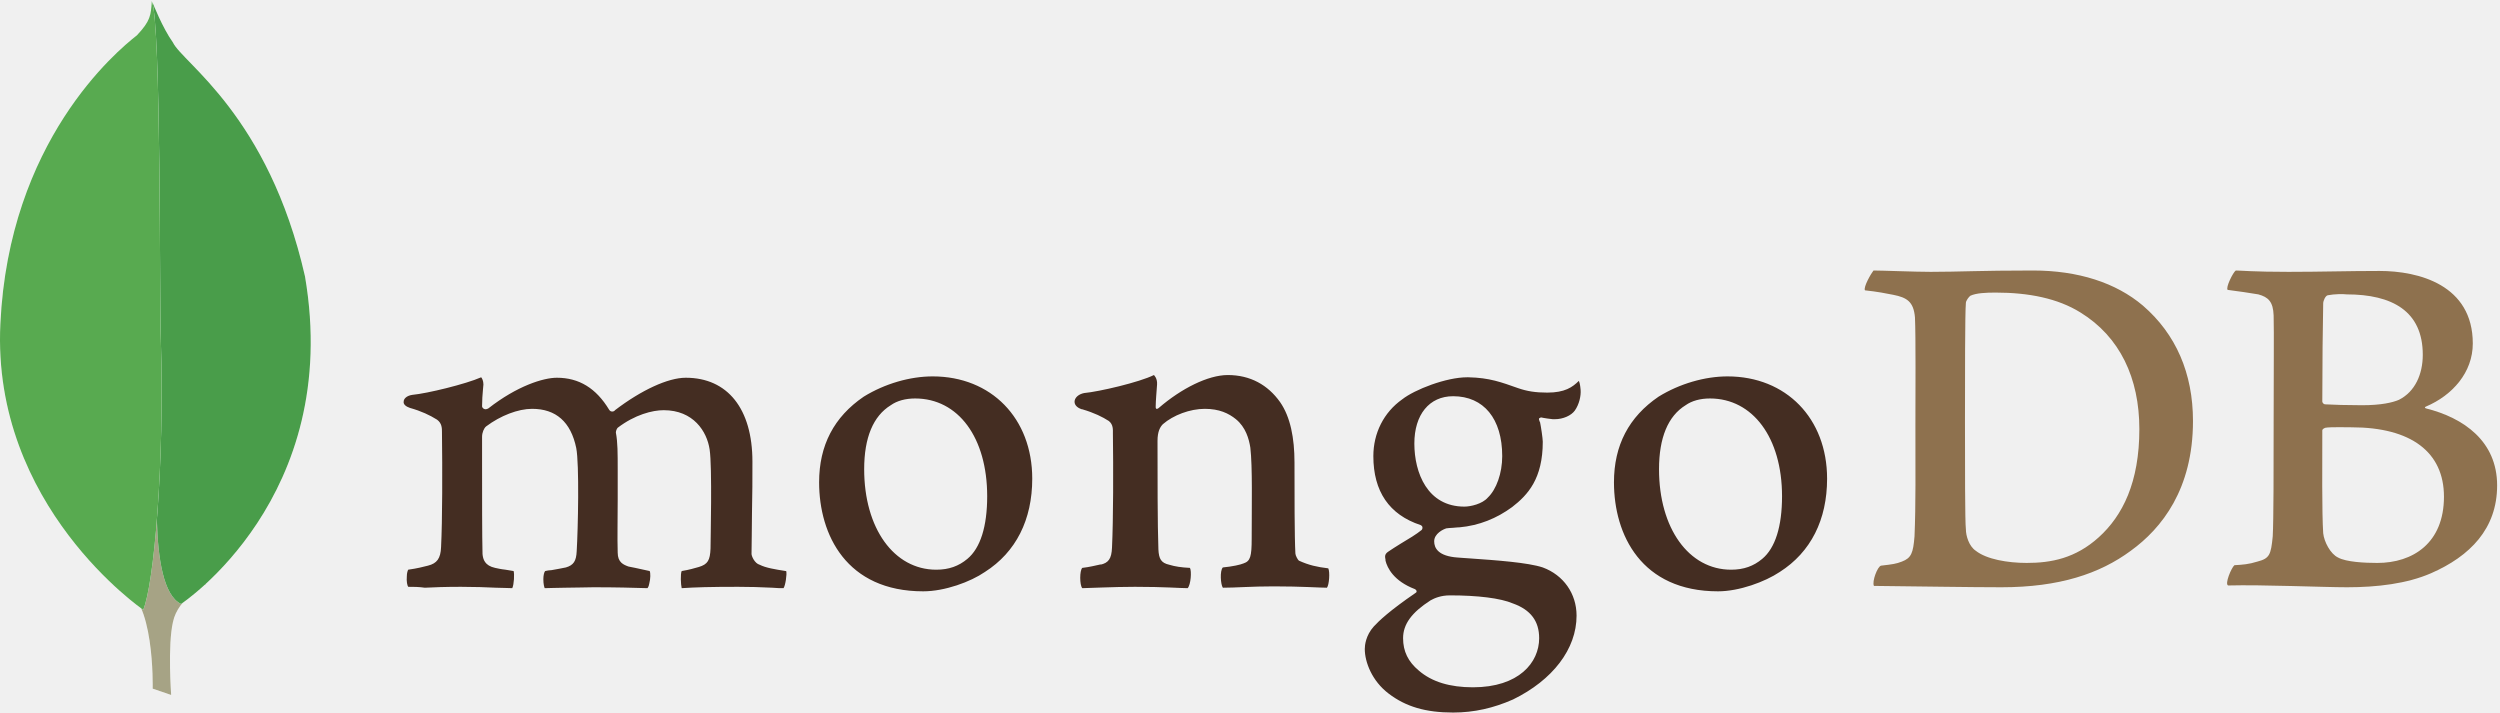
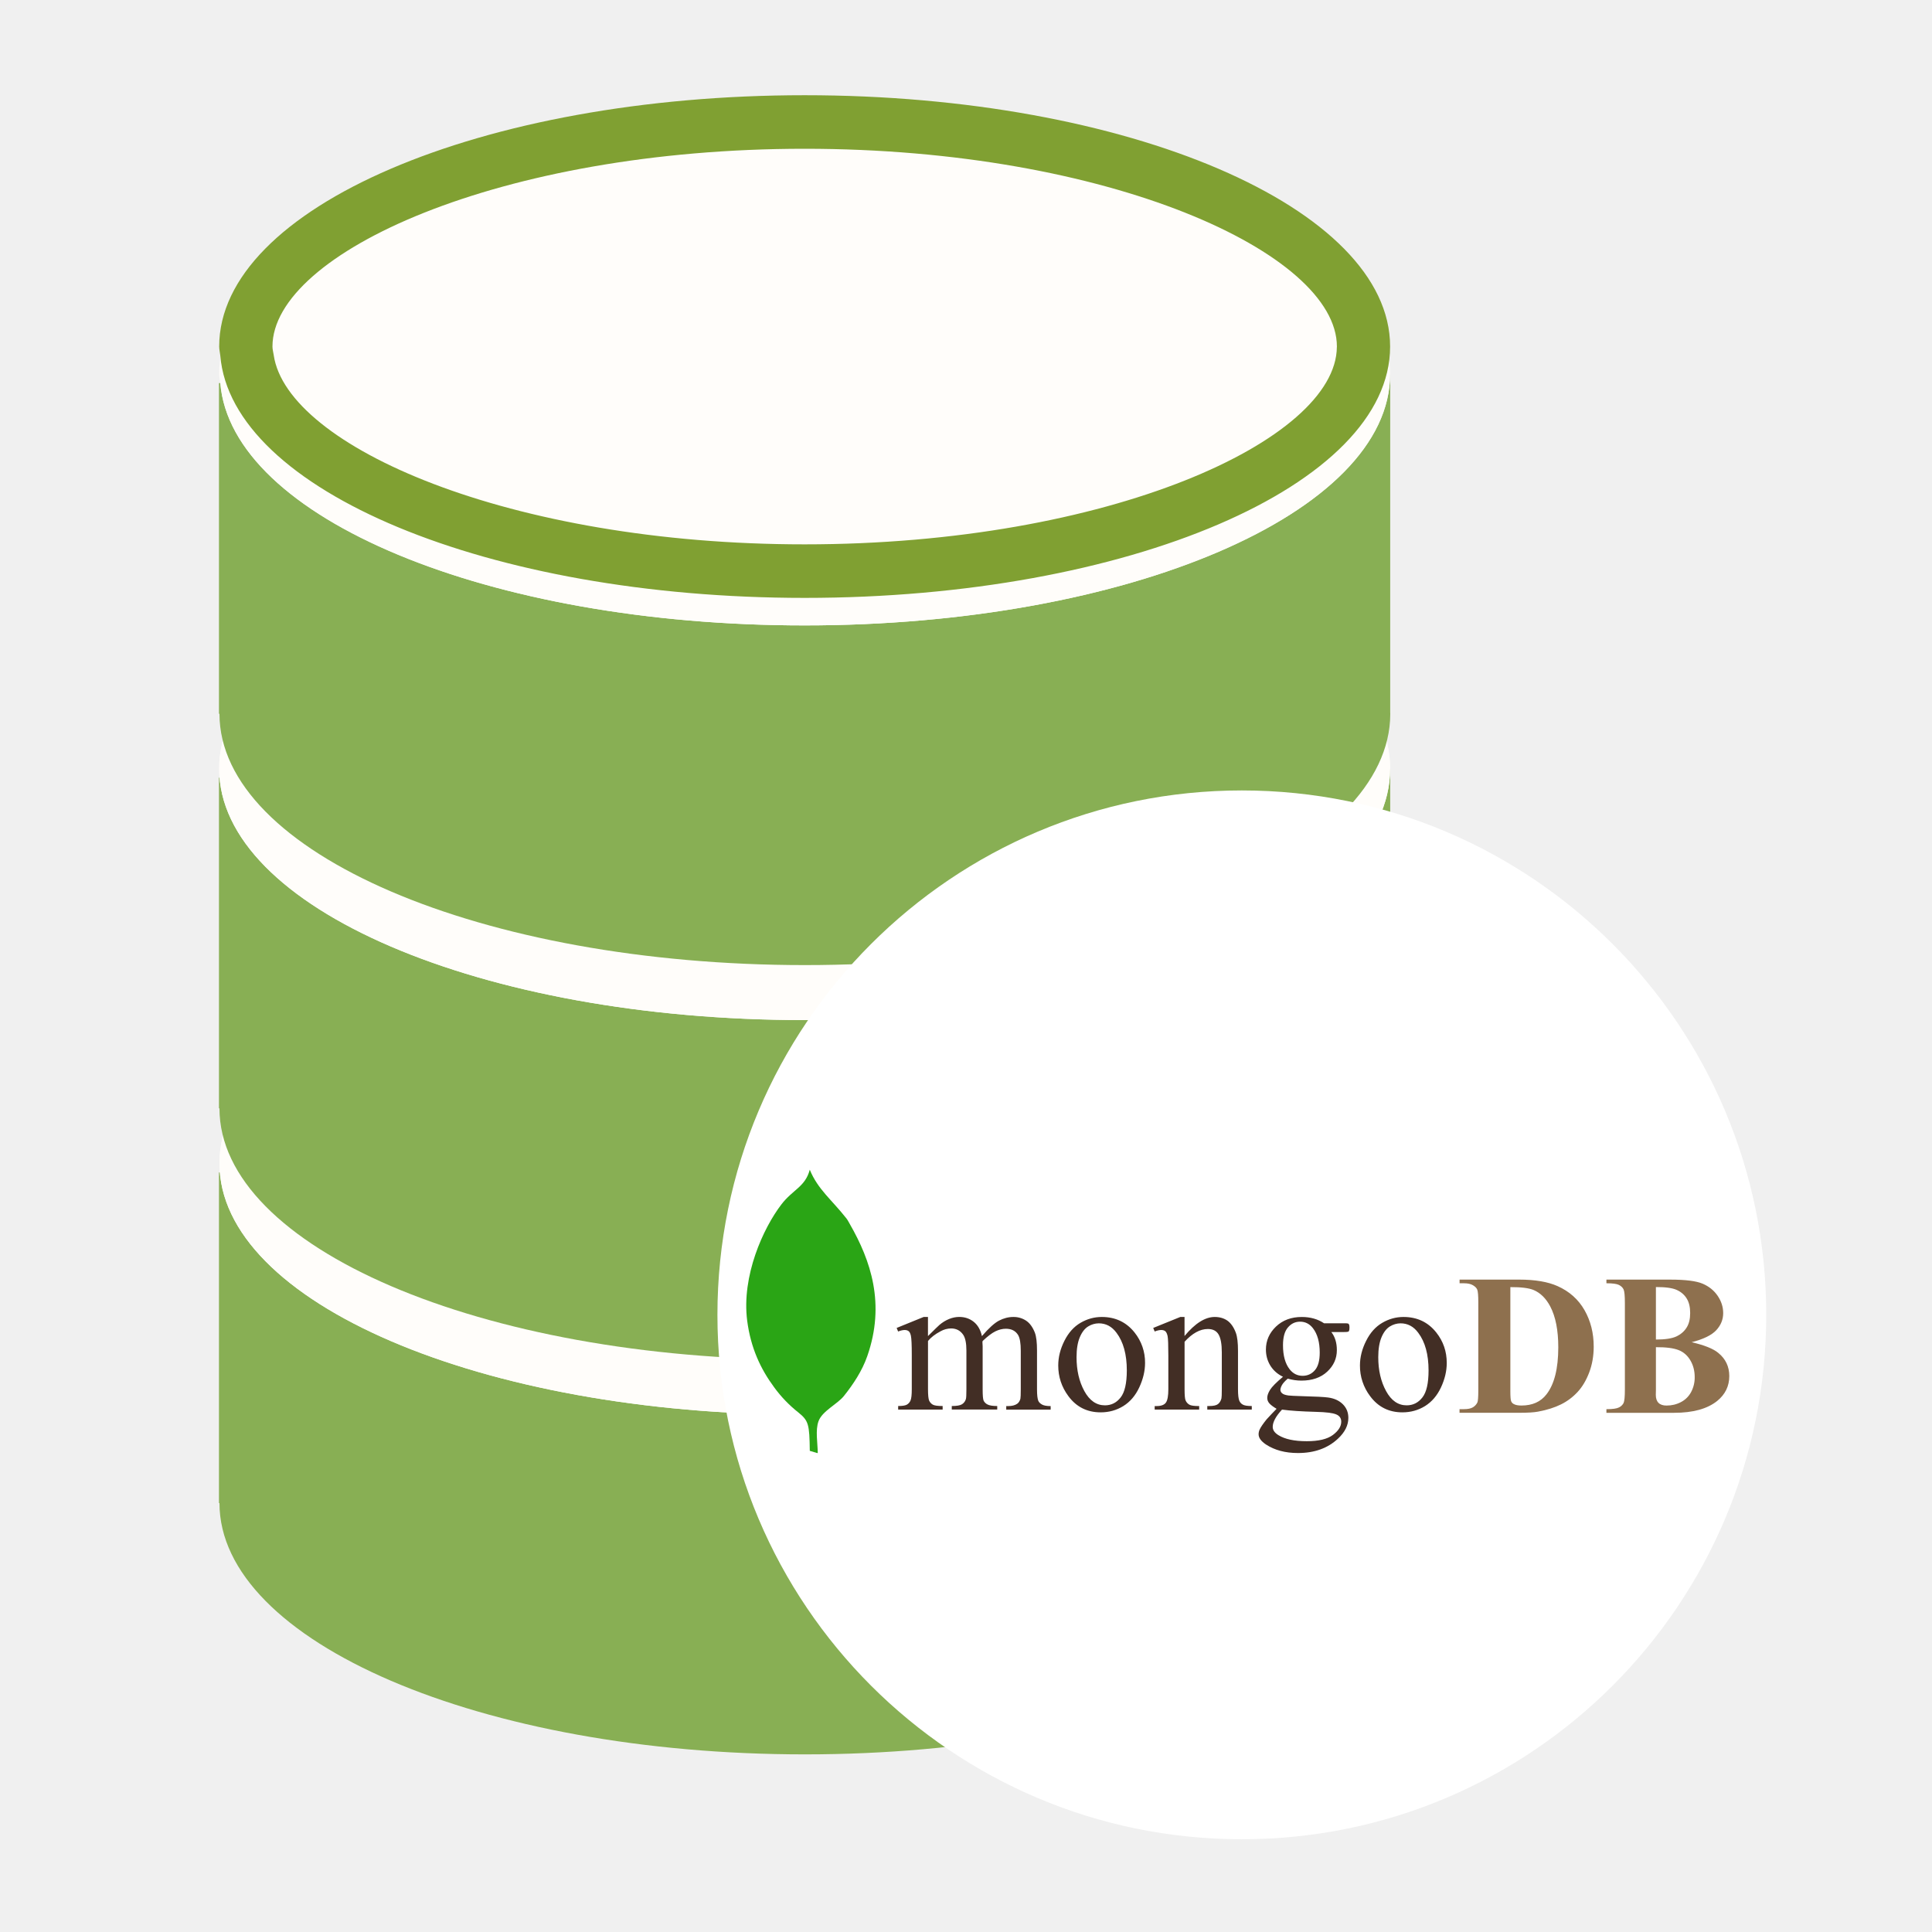
- <svg xmlns="http://www.w3.org/2000/svg" width="2500" height="713" viewBox="0 0 512 146">
-   <g fill="none" fill-rule="evenodd">
-     <path d="M476.713 60.463c-.46.092-.922 1.107-.922 1.66-.092 3.692-.184 13.474-.184 20.118 0 .185.276.554.553.554 1.384.092 4.706.184 7.567.184 3.968 0 6.275-.553 7.568-1.106 3.321-1.662 4.89-5.261 4.89-9.23 0-8.95-6.275-12.365-15.596-12.365-.646-.092-2.49-.092-3.876.185zm23.81 41.25c0-9.136-6.737-14.212-18.918-14.212-.554 0-4.43-.092-5.353.092-.277.093-.645.278-.645.555 0 6.551-.093 16.98.184 21.04.184 1.753 1.477 4.245 3.046 4.983 1.66.923 5.444 1.107 8.028 1.107 7.29 0 13.658-4.06 13.658-13.565zm-42.634-46.325c.922 0 3.69.276 10.796.276 6.737 0 12.089-.184 18.641-.184 8.028 0 19.102 2.86 19.102 14.857 0 5.906-4.153 10.613-9.597 12.92-.276.092-.276.276 0 .368 7.751 1.939 14.581 6.737 14.581 15.78 0 8.86-5.537 14.489-13.566 17.996-4.891 2.122-10.981 2.86-17.164 2.86-4.707 0-17.349-.553-24.362-.368-.738-.278.646-3.6 1.291-4.153 1.662-.093 2.953-.185 4.707-.739 2.492-.645 2.768-1.384 3.137-5.167.185-3.23.185-14.674.185-22.794 0-11.166.093-18.733 0-22.424-.092-2.86-1.107-3.784-3.137-4.338-1.57-.276-4.153-.646-6.276-.922-.462-.462 1.107-3.6 1.662-3.968zm-53.248 57.399c2.216 1.752 6.553 2.49 10.429 2.49 4.983 0 9.966-.921 14.765-5.26 4.891-4.428 8.305-11.257 8.305-22.146 0-10.429-3.968-18.919-12.089-23.901-4.614-2.862-10.52-4.06-17.349-4.06-2.03 0-3.968.092-5.167.645-.278.185-.923 1.015-.923 1.476-.185 1.846-.185 16.057-.185 24.363 0 8.582 0 20.579.185 21.963 0 1.385.645 3.507 2.03 4.43zm-20.948-57.4c1.754 0 8.49.277 11.72.277 5.815 0 9.967-.276 20.948-.276 9.228 0 16.98 2.491 22.517 7.197 6.736 5.814 10.244 13.843 10.244 23.624 0 13.935-6.368 21.964-12.736 26.578-6.366 4.706-14.672 7.474-26.484 7.474-6.275 0-17.072-.184-26.024-.277h-.092c-.461-.83.738-4.06 1.476-4.152 2.4-.277 3.046-.37 4.246-.83 1.937-.739 2.307-1.754 2.584-5.168.276-6.368.184-14.027.184-22.702 0-6.182.092-18.272-.093-22.148-.276-3.229-1.66-4.06-4.429-4.614-1.384-.276-3.23-.646-5.813-.922-.37-.647 1.291-3.507 1.752-4.06z" fill="#8E714E" />
-     <path d="M272.033 116.385c-2.307-.277-3.968-.645-5.998-1.568-.277-.185-.739-1.107-.739-1.477-.184-3.23-.184-12.458-.184-18.64 0-4.984-.83-9.321-2.953-12.366-2.492-3.508-6.09-5.537-10.705-5.537-4.06 0-9.505 2.768-14.027 6.644-.092.092-.83.739-.738-.277 0-1.015.185-3.045.277-4.43.093-1.292-.646-1.937-.646-1.937-2.953 1.476-11.258 3.414-14.304 3.69-2.214.463-2.768 2.585-.46 3.323h.092c2.49.738 4.152 1.569 5.443 2.4.923.738.831 1.753.831 2.584.092 6.92.092 17.533-.184 23.347-.092 2.307-.738 3.137-2.4 3.506l.185-.092c-1.292.277-2.307.553-3.876.738-.554.554-.554 3.507 0 4.153 1.015 0 6.367-.277 10.798-.277 6.09 0 9.228.277 10.796.277.646-.738.831-3.507.462-4.153-1.754-.092-3.046-.276-4.245-.646-1.661-.37-2.123-1.199-2.216-3.137-.183-4.892-.183-15.227-.183-22.24 0-1.938.553-2.861 1.106-3.415 2.123-1.845 5.538-3.137 8.583-3.137 2.953 0 4.89.923 6.367 2.123 2.03 1.66 2.676 4.06 2.953 5.813.461 3.968.277 11.812.277 18.641 0 3.691-.277 4.614-1.66 5.075-.647.277-2.308.647-4.246.83-.646.647-.461 3.508 0 4.154 2.676 0 5.814-.277 10.428-.277 5.721 0 9.413.277 10.89.277.46-.554.645-3.23.276-3.969zm25.562-35.25c-4.89 0-7.936 3.783-7.936 9.688 0 5.999 2.676 12.92 10.243 12.92 1.292 0 3.692-.554 4.798-1.846 1.754-1.66 2.954-4.983 2.954-8.49 0-7.659-3.784-12.273-10.059-12.273zm-.646 40.787c-1.845 0-3.138.554-3.968 1.016-3.876 2.49-5.629 4.89-5.629 7.752 0 2.675 1.015 4.797 3.23 6.643 2.676 2.307 6.367 3.415 11.073 3.415 9.413 0 13.566-5.076 13.566-10.058 0-3.508-1.754-5.815-5.352-7.106-2.584-1.108-7.29-1.662-12.92-1.662zm.646 23.994c-5.629 0-9.69-1.2-13.196-3.876-3.415-2.584-4.891-6.46-4.891-9.136 0-.738.185-2.769 1.846-4.614 1.014-1.108 3.23-3.23 8.49-6.829.184-.092.276-.184.276-.37 0-.184-.185-.369-.369-.46-4.337-1.661-5.629-4.338-5.999-5.814v-.185c-.091-.554-.276-1.107.555-1.661.646-.461 1.569-1.015 2.583-1.66 1.569-.924 3.23-1.939 4.245-2.77.185-.184.185-.368.185-.553 0-.185-.185-.37-.37-.461-6.458-2.123-9.688-6.922-9.688-14.12 0-4.706 2.122-8.951 5.905-11.627 2.584-2.03 9.044-4.522 13.289-4.522h.277c4.337.092 6.736 1.015 10.15 2.215 1.846.646 3.6.922 6 .922 3.598 0 5.167-1.107 6.458-2.398.093.184.278.646.37 1.845.092 1.2-.277 2.953-1.2 4.245-.738 1.015-2.399 1.754-4.06 1.754h-.462c-1.661-.185-2.4-.37-2.4-.37l-.368.185c-.092.185 0 .369.092.646l.093.185c.184.83.553 3.321.553 3.968 0 7.567-3.045 10.888-6.275 13.38-3.138 2.307-6.736 3.783-10.797 4.153-.092 0-.46 0-1.292.092-.461 0-1.107.093-1.2.093h-.092c-.738.184-2.583 1.107-2.583 2.675 0 1.384.83 3.046 4.798 3.323.83.092 1.66.092 2.584.185 5.26.368 11.812.83 14.857 1.845 4.245 1.568 6.921 5.352 6.921 9.874 0 6.83-4.89 13.197-13.011 17.164-3.968 1.754-7.937 2.677-12.274 2.677zm52.6-64.32c-1.937 0-3.691.46-4.983 1.383-3.598 2.215-5.444 6.645-5.444 13.104 0 12.09 6.09 20.58 14.765 20.58 2.584 0 4.614-.739 6.367-2.215 2.676-2.216 4.061-6.645 4.061-12.828 0-11.996-5.999-20.025-14.765-20.025zm1.662 39.496c-15.688 0-21.317-11.535-21.317-22.332 0-7.567 3.045-13.381 9.135-17.534 4.338-2.676 9.506-4.152 14.12-4.152 11.996 0 20.394 8.582 20.394 20.948 0 8.397-3.322 15.041-9.69 19.102-3.045 2.03-8.305 3.968-12.643 3.968h.001zM187.411 81.595c-1.938 0-3.691.461-4.984 1.384-3.598 2.215-5.444 6.645-5.444 13.104 0 12.09 6.09 20.58 14.765 20.58 2.584 0 4.614-.739 6.368-2.215 2.675-2.216 4.06-6.645 4.06-12.828 0-11.996-5.906-20.025-14.765-20.025zm1.661 39.497c-15.688 0-21.317-11.535-21.317-22.332 0-7.567 3.045-13.381 9.135-17.534 4.338-2.676 9.506-4.152 14.12-4.152 11.997 0 20.394 8.582 20.394 20.948 0 8.397-3.322 15.041-9.69 19.102-2.953 2.03-8.213 3.968-12.642 3.968zm-105.478-.923c-.185-.276-.37-1.107-.277-2.122 0-.739.185-1.2.277-1.384 1.938-.278 2.953-.555 4.06-.831 1.846-.462 2.584-1.476 2.676-3.783.278-5.537.278-16.058.185-23.348v-.185c0-.83 0-1.846-1.015-2.584-1.477-.922-3.23-1.752-5.537-2.4-.83-.275-1.384-.737-1.292-1.29 0-.554.554-1.2 1.754-1.385 3.045-.277 10.98-2.214 14.118-3.599.185.184.462.739.462 1.477l-.092 1.014c-.093 1.016-.185 2.216-.185 3.415 0 .369.37.646.738.646.185 0 .37-.092.554-.185 5.906-4.614 11.258-6.275 14.026-6.275 4.523 0 8.03 2.123 10.706 6.552.184.278.369.37.646.37.184 0 .46-.092.553-.277 5.445-4.153 10.89-6.645 14.488-6.645 8.582 0 13.658 6.368 13.658 17.165 0 3.045 0 7.013-.092 10.613 0 3.229-.092 6.182-.092 8.305 0 .46.645 1.937 1.66 2.214 1.292.646 3.046.923 5.353 1.292h.092c.185.646-.184 3.045-.553 3.507-.554 0-1.385 0-2.307-.092a136.208 136.208 0 0 0-7.014-.185c-5.721 0-8.674.092-11.536.277-.183-.738-.276-2.953 0-3.507 1.662-.276 2.492-.554 3.508-.83 1.846-.554 2.307-1.385 2.4-3.784 0-1.753.368-16.703-.186-20.302-.553-3.691-3.322-8.028-9.413-8.028-2.307 0-5.905.923-9.412 3.598-.184.185-.37.646-.37.923v.093c.37 1.937.37 4.153.37 7.567v5.998c0 4.153-.093 8.029 0 10.981 0 2.031 1.2 2.492 2.215 2.862.554.091.922.184 1.384.276.83.185 1.661.37 2.953.646.185.37.185 1.569-.092 2.584-.093.554-.278.83-.37.923-3.137-.092-6.367-.185-11.073-.185-1.384 0-3.784.093-5.814.093-1.662 0-3.23.092-4.152.092-.093-.185-.278-.83-.278-1.846 0-.83.185-1.476.37-1.661.461-.092.83-.184 1.292-.184 1.106-.185 2.03-.37 2.952-.554 1.57-.461 2.123-1.292 2.215-3.322.277-4.614.554-17.81-.092-21.133-1.107-5.352-4.152-8.028-9.044-8.028-2.86 0-6.46 1.384-9.412 3.6-.462.368-.831 1.29-.831 2.121v5.445c0 6.644 0 14.95.092 18.549.093 1.106.461 2.399 2.584 2.86.462.092 1.2.277 2.123.37l1.66.276c.186.554.093 2.769-.276 3.507-.923 0-2.03-.092-3.323-.092-1.937-.093-4.429-.185-7.197-.185-3.23 0-5.537.092-7.383.185-1.292-.185-2.307-.185-3.414-.185z" fill="#442D22" />
-     <path d="M35.053 142.317l-3.783-1.293s.462-19.286-6.46-20.67c-4.613-5.353.74-227.013 17.35-.739 0 0-5.722 2.86-6.737 7.752-1.108 4.799-.37 14.95-.37 14.95z" fill="#FFF" />
-     <path d="M35.053 142.317l-3.783-1.293s.462-19.286-6.46-20.67c-4.613-5.353.74-227.013 17.35-.739 0 0-5.722 2.86-6.737 7.752-1.108 4.799-.37 14.95-.37 14.95z" fill="#A6A385" />
-     <path d="M37.084 123.676s33.13-21.779 25.377-67.09c-7.474-32.943-25.1-43.74-27.038-47.893C33.301 5.74 31.27.573 31.27.573l1.385 91.634c0 .093-2.861 28.054 4.43 31.47" fill="#FFF" />
-     <path d="M37.084 123.676s33.13-21.779 25.377-67.09c-7.474-32.943-25.1-43.74-27.038-47.893C33.301 5.74 31.27.573 31.27.573l1.385 91.634c0 .093-2.861 28.054 4.43 31.47" fill="#499D4A" />
-     <path d="M29.333 124.875S-1.767 103.65.079 66.277C1.832 28.903 23.795 10.539 28.04 7.217c2.769-2.953 2.861-4.061 3.046-7.014 1.938 4.153 1.569 62.106 1.845 68.934.83 26.3-1.476 50.756-3.598 55.738z" fill="#FFF" />
-     <path d="M29.333 124.875S-1.767 103.65.079 66.277C1.832 28.903 23.795 10.539 28.04 7.217c2.769-2.953 2.861-4.061 3.046-7.014 1.938 4.153 1.569 62.106 1.845 68.934.83 26.3-1.476 50.756-3.598 55.738z" fill="#58AA50" />
-   </g>
+ <svg xmlns="http://www.w3.org/2000/svg" class="icon" height="512" viewBox="0 0 1024 1024" version="1.1">
+   <path d="M736.84 795.935v-179.308l-620.79 4.782v175.237h0.271c0 73.554 138.926 133.207 310.272 133.207 171.356 0 310.282-59.648 310.282-133.207-0.005-0.236-0.036-0.476-0.036-0.712" fill="#88AF54" />
+   <path d="M736.87 616.632c0 73.544-138.926 133.192-310.282 133.192-171.361 0-310.272-59.643-310.272-133.192 0-73.595 138.911-133.228 310.272-133.228 171.356 0 310.282 59.633 310.282 133.228" fill="#FFFDFA" />
+   <path d="M426.588 511.775c161.469 0 282.102 55.327 282.102 104.858 0 49.464-120.632 104.817-282.102 104.817-161.459 0-282.102-55.352-282.102-104.817 0-49.516 120.643-104.858 282.102-104.858m0-28.37c-171.361 0-310.272 59.648-310.272 133.228 0 73.544 138.911 133.192 310.272 133.192 171.356 0 310.282-59.643 310.282-133.192 0-73.585-138.926-133.228-310.282-133.228" fill="#FFFDFA" />
+   <path d="M736.84 586.762V407.444l-620.79 4.762v175.252h0.271c0 73.554 138.926 133.197 310.272 133.197 171.356 0 310.282-59.638 310.282-133.197-0.005-0.23-0.036-0.461-0.036-0.696" fill="#88AF54" />
+   <path d="M736.794 407.46c0 73.544-138.926 133.197-310.323 133.197-171.366 0-310.298-59.648-310.298-133.197 0-73.595 138.931-133.228 310.298-133.228 171.397 0.01 310.323 59.633 310.323 133.228" fill="#FFFDFA" />
+   <path d="M426.47 302.602c161.475 0 282.107 55.342 282.107 104.847 0 49.51-120.632 104.842-282.107 104.842-161.444 0-282.066-55.332-282.066-104.842 0.01-49.505 120.622-104.847 282.066-104.847m0-28.36c-171.356 0-310.298 59.628-310.298 133.207 0 73.549 138.941 133.212 310.298 133.212 171.412 0 310.333-59.658 310.333-133.212-0.01-73.585-138.936-133.207-310.333-133.207" fill="#FFFDFA" />
+   <path d="M736.84 377.6V198.282h-0.046c0 73.569-138.926 133.197-310.323 133.197-167.619 0-303.857-57.093-309.704-128.425h-0.717v175.247h0.271c0 73.544 138.926 133.212 310.272 133.212 171.356 0 310.282-59.663 310.282-133.212-0.005-0.23-0.036-0.471-0.036-0.701" fill="#88AF54" />
+   <path d="M425.006 84.096c-161.48 0-308.347 66.324-280.596 127.964 0.568 1.367 0.466 3.046 0.681 4.536 7.045 48.276 124.867 100.296 281.395 100.296 161.208 0 281.718-55.199 282.066-104.632 0-0.082 0-0.148 0.02-0.2 24.74-65.085-122.102-127.964-283.566-127.964" fill="#FFFDFA" />
+   <path d="M426.47 65.06c-171.356 0-310.298 59.628-310.298 133.217 0 1.603 0.425 3.149 0.589 4.777 5.868 71.332 142.08 128.425 309.714 128.425 171.397 0 310.313-59.638 310.313-133.197 0.005-73.595-138.921-133.222-310.318-133.222m0 238.044c-156.518 0-274.345-52.014-281.385-100.265-0.22-1.536-0.676-3.057-0.676-4.562 0-49.505 120.622-104.868 282.066-104.868 161.475 0 282.107 55.352 282.107 104.868 0 0.077-0.02 0.138-0.02 0.21-0.364 49.434-120.878 104.617-282.092 104.617" fill="#FFFDFA" />
+   <path d="M426.47 50.468c-171.356 0-310.298 59.643-310.298 133.217 0 1.628 0.425 3.19 0.589 4.782 5.868 71.332 142.08 128.425 309.714 128.425 171.397 0 310.313-59.638 310.313-133.207 0.005-73.564-138.921-133.217-310.318-133.217m0 238.049c-156.518 0-274.345-52.024-281.385-100.265-0.22-1.546-0.676-3.046-0.676-4.567 0-49.5 120.622-104.837 282.066-104.837 161.475 0 282.107 55.332 282.107 104.837 0 0.072-0.02 0.148-0.02 0.241-0.364 49.408-120.878 104.591-282.092 104.591" fill="#80A032" />
+   <path d="M658.196 696.893m-277.944 0a277.944 277.944 0 1 0 555.889 0 277.944 277.944 0 1 0-555.889 0Z" fill="#FFFFFF" />
+   <path d="M656.891 742.482c-0.481-1.075-0.727-3.123-0.727-6.154v-20.342c0-4.326-0.379-7.521-1.142-9.585-1.126-2.995-2.632-5.125-4.48-6.441-1.884-1.295-4.111-1.94-6.723-1.94-5.064 0-10.388 3.354-15.99 10.092v-10.092h-2.243l-14.356 5.816 0.773 1.884c1.357-0.532 2.514-0.794 3.492-0.794 0.891 0 1.608 0.225 2.166 0.671 0.532 0.492 0.916 1.306 1.193 2.57 0.261 1.239 0.389 4.756 0.389 10.45v17.71c0 3.471-0.42 5.827-1.27 7.045-0.845 1.224-2.499 1.869-4.91 1.869h-1.06v1.869h23.583v-1.869c-2.601 0-4.337-0.23-5.156-0.712a4.71 4.71 0 0 1-2.012-2.227c-0.384-0.748-0.568-2.749-0.568-5.98v-25.16c4.096-4.506 8.223-6.764 12.329-6.764 2.668 0 4.582 0.973 5.719 2.949 1.126 1.956 1.684 5.115 1.684 9.446v19.528c0 2.739-0.067 4.372-0.195 4.89-0.353 1.316-0.963 2.304-1.853 3-0.881 0.681-2.437 1.009-4.659 1.009h-0.988v1.884h23.583v-1.884c-2.294 0-3.866-0.236-4.726-0.732a4.096 4.096 0 0 1-1.853-2.007z m57.585-40.991c-0.246-0.102-1.116-0.133-2.611-0.133h-10.102c-3.338-2.232-7.255-3.333-11.817-3.333-5.54 0-10.092 1.7-13.655 5.094-3.558 3.415-5.33 7.475-5.33 12.175 0 3.092 0.773 5.919 2.319 8.463 1.577 2.56 3.804 4.547 6.728 5.965-3.569 2.99-5.852 5.304-6.851 6.917-0.998 1.613-1.49 3.036-1.49 4.265 0 1.075 0.364 2.043 1.116 2.898 0.748 0.86 2.022 1.818 3.835 2.893a212.029 212.029 0 0 0-5.32 5.622c-1.833 2.289-3.062 4.065-3.656 5.371a6.042 6.042 0 0 0-0.558 2.504c0 1.869 1.29 3.661 3.901 5.417 4.618 3.026 10.271 4.526 16.963 4.526 8.719 0 15.78-2.534 21.192-7.598 3.697-3.43 5.514-7.112 5.514-11.039 0-2.847-0.952-5.238-2.883-7.188-1.94-1.935-4.5-3.133-7.736-3.589-2.115-0.307-6.758-0.543-13.916-0.727-3.886-0.123-6.313-0.225-7.276-0.364-1.664-0.241-2.79-0.645-3.354-1.224a2.335 2.335 0 0 1-0.855-1.71c0-0.671 0.261-1.536 0.799-2.524 0.532-0.993 1.582-2.145 3.098-3.456 2.458 0.691 4.874 1.039 7.219 1.039 5.734 0 10.317-1.597 13.696-4.746 3.395-3.149 5.115-6.958 5.115-11.412 0-3.886-0.973-7.076-2.924-9.58h6.18c1.505 0 2.365-0.061 2.642-0.159 0.271-0.097 0.456-0.236 0.532-0.41 0.179-0.364 0.266-0.973 0.266-1.894 0-0.799-0.108-1.347-0.317-1.644a0.655 0.655 0 0 0-0.466-0.42z m-34.98 45.619c4.188 0.594 10.194 0.988 18.002 1.203 5.345 0.128 8.929 0.579 10.737 1.357 1.766 0.748 2.652 2.033 2.652 3.845 0 2.493-1.485 4.849-4.434 7.055-2.975 2.207-7.578 3.302-13.844 3.302-6.554 0-11.561-1.06-15.032-3.215-2.012-1.249-3.011-2.703-3.011-4.378 0-1.29 0.42-2.693 1.239-4.214 0.814-1.536 2.063-3.18 3.692-4.956z m17.428-20.879c-1.69 1.976-3.871 2.975-6.508 2.975-2.775 0-5.064-1.147-6.871-3.436-2.36-3.026-3.533-7.276-3.533-12.759 0-4.224 0.85-7.378 2.606-9.421 1.725-2.048 3.876-3.077 6.446-3.077 2.775 0 5.048 1.167 6.815 3.456 2.401 3.103 3.604 7.434 3.604 12.948 0 4.234-0.845 7.337-2.56 9.313z m-112.963-28.211c-3.958 0-7.7 1.024-11.249 3.092-3.533 2.053-6.39 5.238-8.561 9.569-2.181 4.332-3.261 8.668-3.261 13.056 0 6.001 1.792 11.412 5.371 16.236 4.229 5.734 9.938 8.602 17.132 8.602 4.393 0 8.392-1.116 11.981-3.328 3.604-2.243 6.431-5.53 8.463-9.902 2.028-4.378 3.067-8.684 3.067-12.959a25.313 25.313 0 0 0-5.56-16.138c-4.378-5.489-10.173-8.228-17.382-8.228z m9.989 42.675c-2.181 2.796-4.961 4.163-8.31 4.163-4.516 0-8.151-2.519-10.906-7.547-2.765-5.048-4.142-11.034-4.142-17.966 0-4.311 0.568-7.828 1.72-10.563 1.142-2.734 2.647-4.659 4.495-5.775a10.839 10.839 0 0 1 5.54-1.618c3.814 0 6.948 1.659 9.421 5.012 3.651 4.838 5.468 11.51 5.468 19.978-0.01 6.779-1.106 11.556-3.287 14.316z m149.929-42.675c-3.948 0-7.7 1.024-11.238 3.092-3.533 2.053-6.41 5.238-8.561 9.569-2.191 4.332-3.277 8.668-3.277 13.056a26.522 26.522 0 0 0 5.376 16.236c4.244 5.734 9.948 8.602 17.116 8.602 4.403 0 8.412-1.116 12.001-3.328 3.584-2.243 6.42-5.53 8.458-9.902 2.043-4.378 3.052-8.684 3.052-12.959 0-6.083-1.833-11.459-5.55-16.138-4.352-5.489-10.153-8.228-17.377-8.228z m9.999 42.675c-2.181 2.796-4.966 4.163-8.33 4.163-4.511 0-8.151-2.519-10.89-7.547-2.76-5.048-4.152-11.034-4.152-17.966 0-4.311 0.579-7.828 1.72-10.563 1.157-2.734 2.652-4.659 4.511-5.775a10.839 10.839 0 0 1 5.54-1.618c3.814 0 6.953 1.659 9.421 5.012 3.645 4.838 5.468 11.51 5.468 19.978-0.005 6.779-1.096 11.556-3.287 14.316z m-203.551 1.787c-0.461-1.126-0.691-3.154-0.691-6.154v-20.516c0-4.306-0.369-7.455-1.142-9.482-1.162-2.949-2.698-5.069-4.669-6.369a11.878 11.878 0 0 0-6.748-1.94c-2.601 0-5.11 0.66-7.588 1.94-2.463 1.3-5.468 4.04-9.052 8.207-0.732-3.308-2.166-5.827-4.321-7.562-2.15-1.731-4.741-2.606-7.706-2.606-1.766 0-3.553 0.364-5.371 1.091a18.99 18.99 0 0 0-5.038 3.077c-0.614 0.532-2.678 2.514-6.159 5.985v-10.148h-2.253l-14.346 5.832 0.778 1.889c1.357-0.532 2.519-0.799 3.487-0.799 0.891 0 1.603 0.22 2.125 0.65 0.538 0.44 0.901 1.239 1.157 2.365 0.323 1.531 0.471 4.91 0.471 10.148v18.217c0 2.954-0.215 4.931-0.66 5.955a4.526 4.526 0 0 1-1.976 2.243c-0.865 0.481-2.396 0.712-4.582 0.712v1.884h23.578v-1.884c-2.611 0-4.332-0.23-5.192-0.712a4.68 4.68 0 0 1-1.935-2.099c-0.43-0.932-0.635-2.975-0.635-6.093v-25.569c1.562-1.9 3.773-3.62 6.651-5.135a11.674 11.674 0 0 1 5.586-1.51c2.729 0 4.879 1.116 6.4 3.328 1.157 1.71 1.72 4.495 1.72 8.392v20.511c0 2.847-0.087 4.562-0.261 5.151a4.813 4.813 0 0 1-2.063 2.801c-0.983 0.63-2.796 0.942-5.432 0.942v1.869h24.095v-1.869c-2.422 0-4.147-0.282-5.14-0.814a4.577 4.577 0 0 1-2.058-1.997c-0.369-0.809-0.532-2.826-0.532-6.093v-22.758l-0.118-2.237 0.118-0.573c2.642-2.493 4.879-4.198 6.738-5.11 1.869-0.911 3.707-1.382 5.55-1.382 3 0 5.146 1.116 6.518 3.348 0.922 1.587 1.398 4.337 1.398 8.218v20.516c0 2.775-0.072 4.449-0.195 5.043-0.364 1.234-0.916 2.099-1.72 2.657-1.157 0.799-2.755 1.213-4.797 1.213h-0.988v1.874h23.542v-1.874c-2.13 0-3.656-0.282-4.588-0.824-0.957-0.543-1.618-1.188-1.951-1.946z" fill="#422E25" />
+   <path d="M448.625 645.791c-7.875-10.01-15.135-15.35-19.43-25.82-2.432 9.16-9.006 10.496-15.043 18.401-9.636 12.59-21.192 37.903-18.125 61.655 1.874 14.428 7.132 25.585 14.269 35.241a67.651 67.651 0 0 0 12.82 13.343c5.478 4.413 5.908 6.313 6.088 20.367l3.85 1.152h0.379c-0.056-5.325-1.357-12.052 0.399-16.86 1.976-5.443 9.984-9.001 13.486-13.404 4.859-6.088 9.61-13.204 12.349-21.064 9.708-27.735 1.848-50.708-9.221-69.99-0.609-1.024-1.091-2.104-1.823-3.021z" fill="#2AA515" />
+   <path d="M825.549 681.667c-5.125-2.289-11.919-3.451-20.352-3.451h-31.59v1.946h2.335c1.976 0 3.553 0.338 4.721 1.024 1.167 0.676 1.94 1.459 2.304 2.335 0.379 0.922 0.568 3.174 0.568 6.779v46.428c0 3.651-0.169 5.832-0.471 6.559a6.077 6.077 0 0 1-2.422 2.632c-1.091 0.64-2.657 0.963-4.721 0.963h-2.34v1.925h31.596c4.562 0 7.885-0.2 9.999-0.609 4.797-0.876 8.852-2.186 12.165-3.83a30.131 30.131 0 0 0 8.76-6.533c2.545-2.724 4.603-6.19 6.2-10.378 1.587-4.188 2.396-8.75 2.396-13.722 0-7.178-1.618-13.619-4.859-19.308-3.251-5.693-8.008-9.958-14.29-12.759z m-5.883 57.359c-3.041 3.963-7.491 5.934-13.266 5.934-1.761 0-3.123-0.251-4.055-0.778a2.831 2.831 0 0 1-1.403-1.521c-0.287-0.645-0.425-2.452-0.425-5.361v-55.101c5.796-0.036 9.943 0.507 12.442 1.582 3.533 1.531 6.456 4.403 8.694 8.637 2.852 5.422 4.27 12.646 4.27 21.699-0.01 11.274-2.094 19.569-6.257 24.909zM910.72 717.061c-2.693-2.243-7.419-4.111-14.116-5.668 6.216-1.582 10.563-3.697 13.025-6.328 2.458-2.657 3.697-5.683 3.697-9.083 0-3.231-0.968-6.272-2.908-9.139-1.94-2.867-4.603-5.012-7.977-6.456-3.343-1.434-9.073-2.166-17.172-2.166h-33.833v1.935c3.241 0 5.448 0.302 6.615 0.876 1.172 0.594 2.007 1.388 2.478 2.381 0.461 0.983 0.691 3.389 0.691 7.209v45.814c0 3.799-0.23 6.205-0.691 7.199a5.289 5.289 0 0 1-2.452 2.335c-1.178 0.614-3.369 0.922-6.646 0.922v1.925h35.871c9.999 0 17.603-2.079 22.851-6.292 4.265-3.461 6.405-7.875 6.405-13.179 0-5.028-1.951-9.129-5.837-12.283z m-33.05-34.898c5.069-0.015 8.735 0.481 11.034 1.526 2.294 1.039 4.055 2.55 5.289 4.562 1.239 1.987 1.833 4.557 1.833 7.67 0 3.123-0.594 5.693-1.869 7.7-1.239 2.012-3.041 3.569-5.391 4.695-2.345 1.111-5.98 1.669-10.9 1.669h-0.005 0.005v-27.822h0.005z m18.683 55.593a12.652 12.652 0 0 1-5.386 5.371c-2.355 1.239-4.9 1.848-7.68 1.848-1.874 0-3.297-0.481-4.244-1.434-0.952-0.947-1.428-2.36-1.428-4.25l0.056-2.606v-22.646c5.304-0.041 9.298 0.476 11.976 1.516 2.668 1.039 4.762 2.877 6.292 5.484 1.541 2.616 2.289 5.571 2.289 8.878a16.297 16.297 0 0 1-1.874 7.839z" fill="#8E704E" />
</svg>
